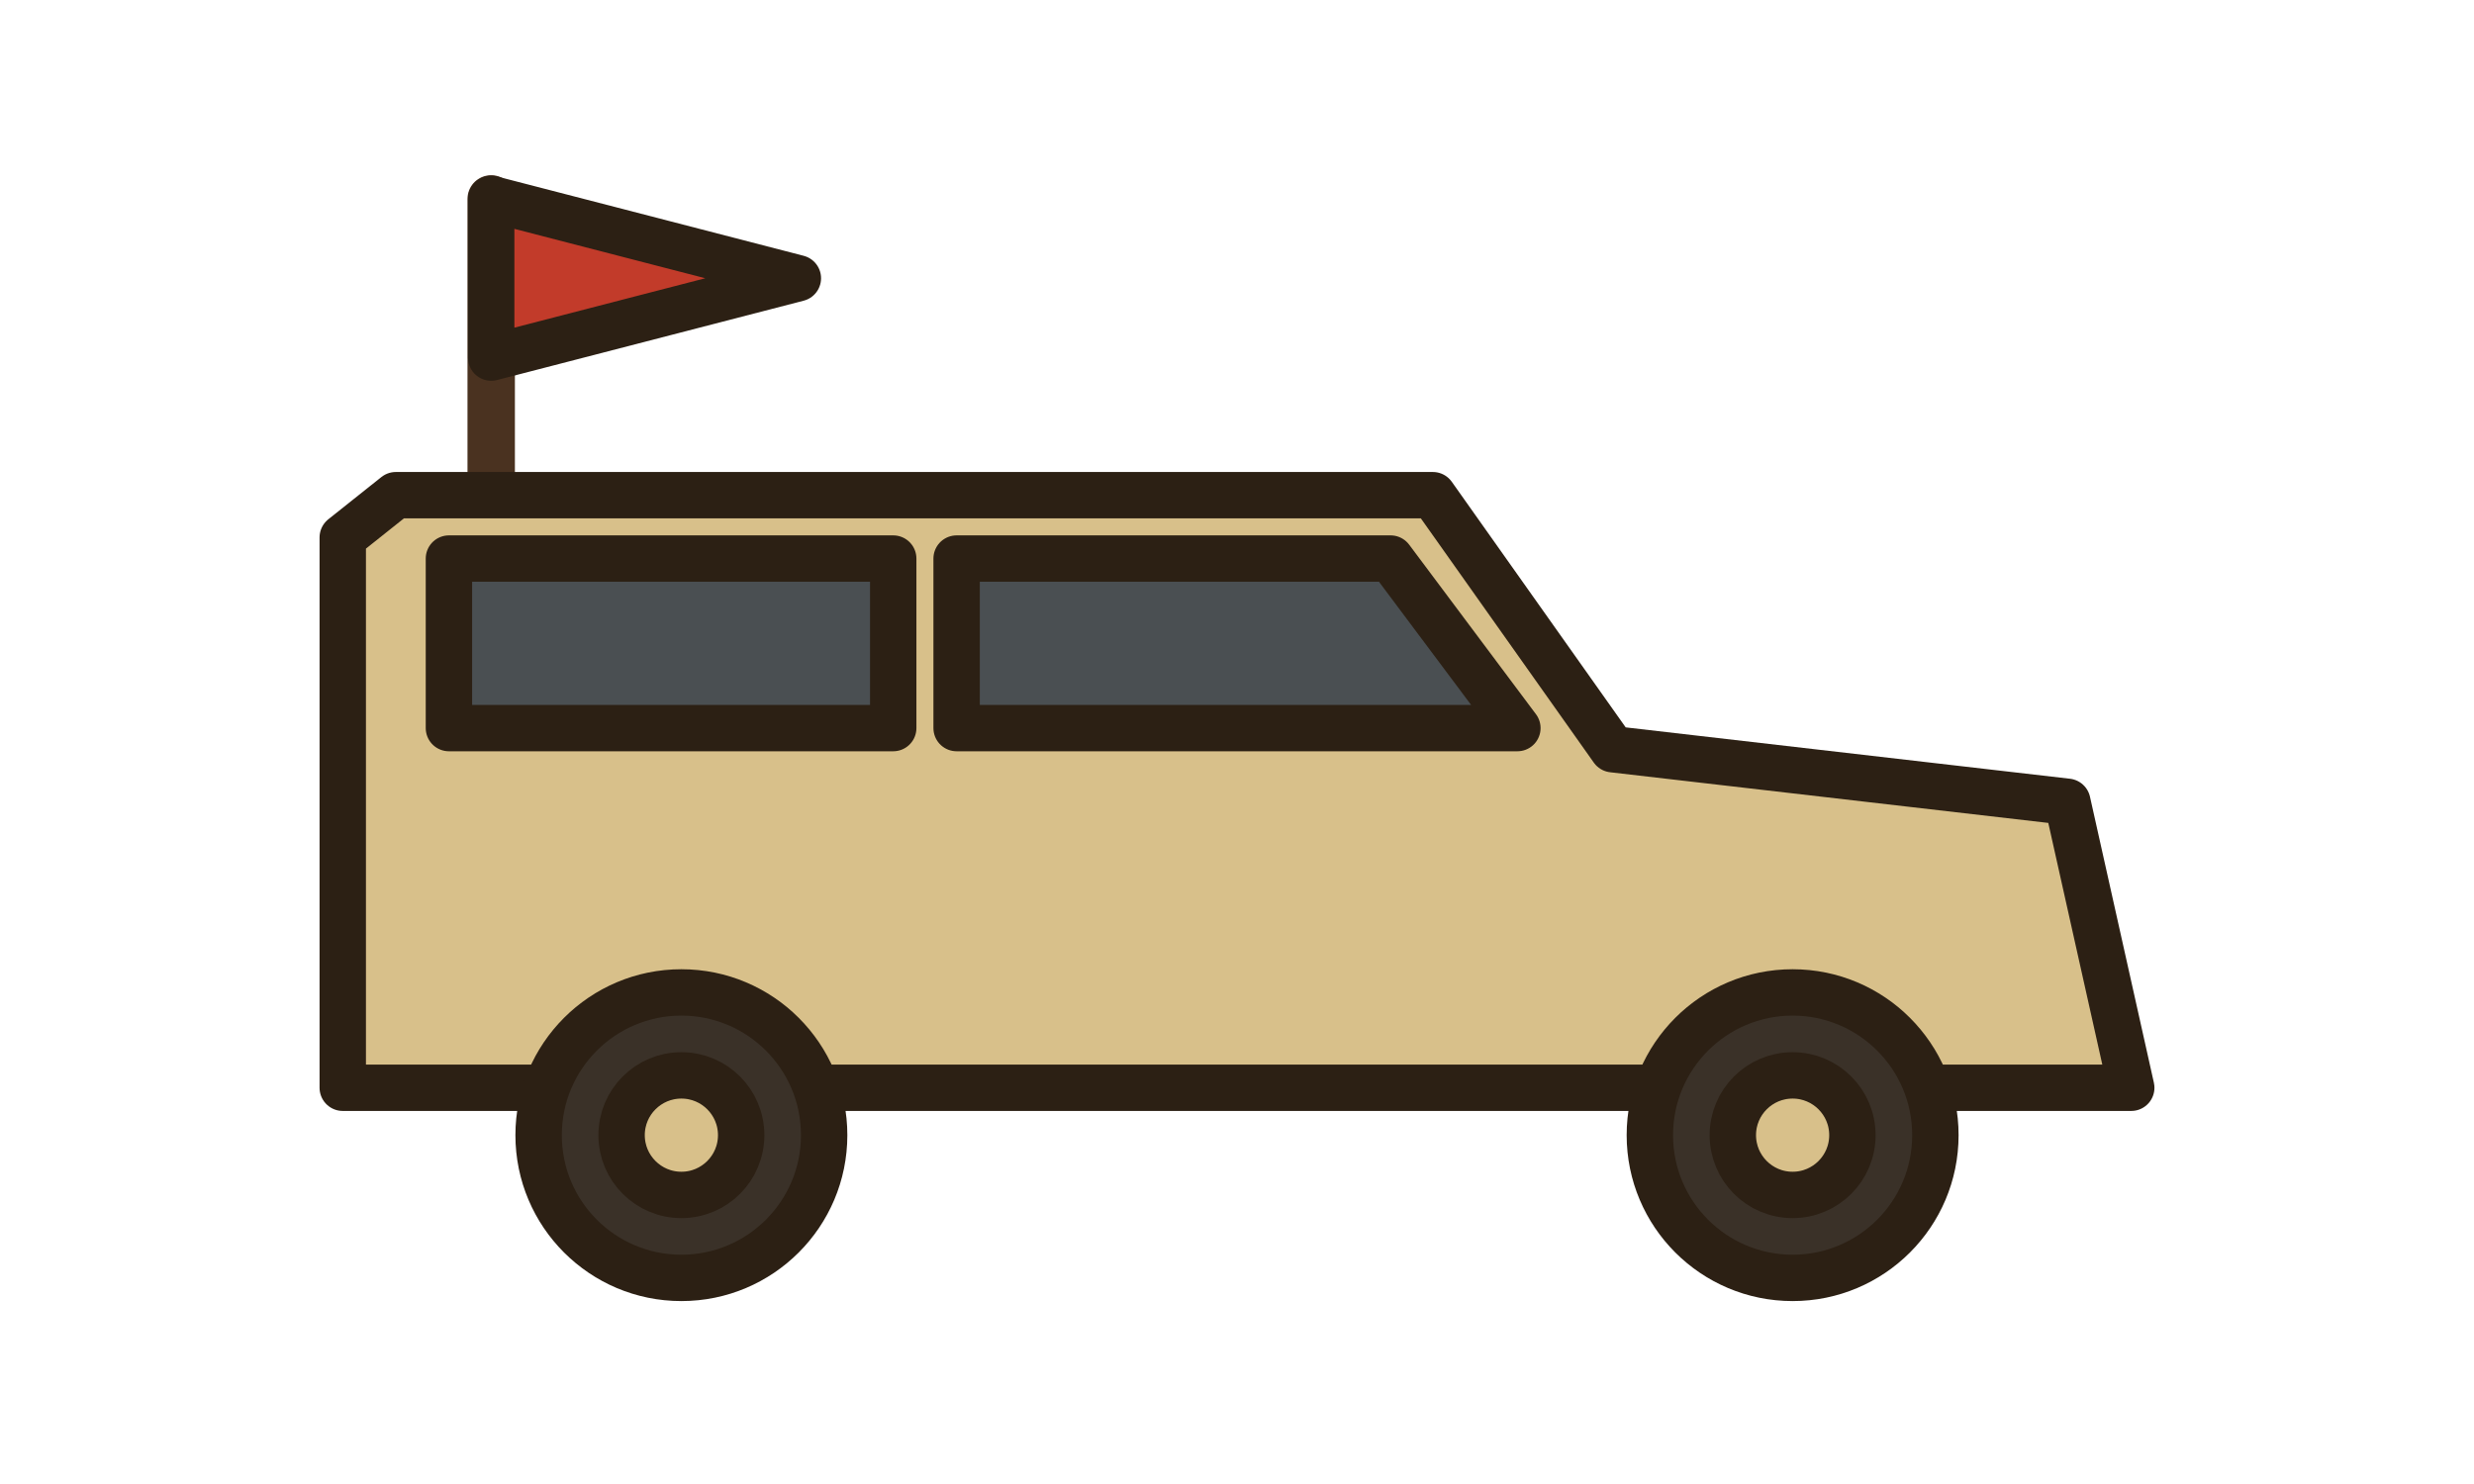
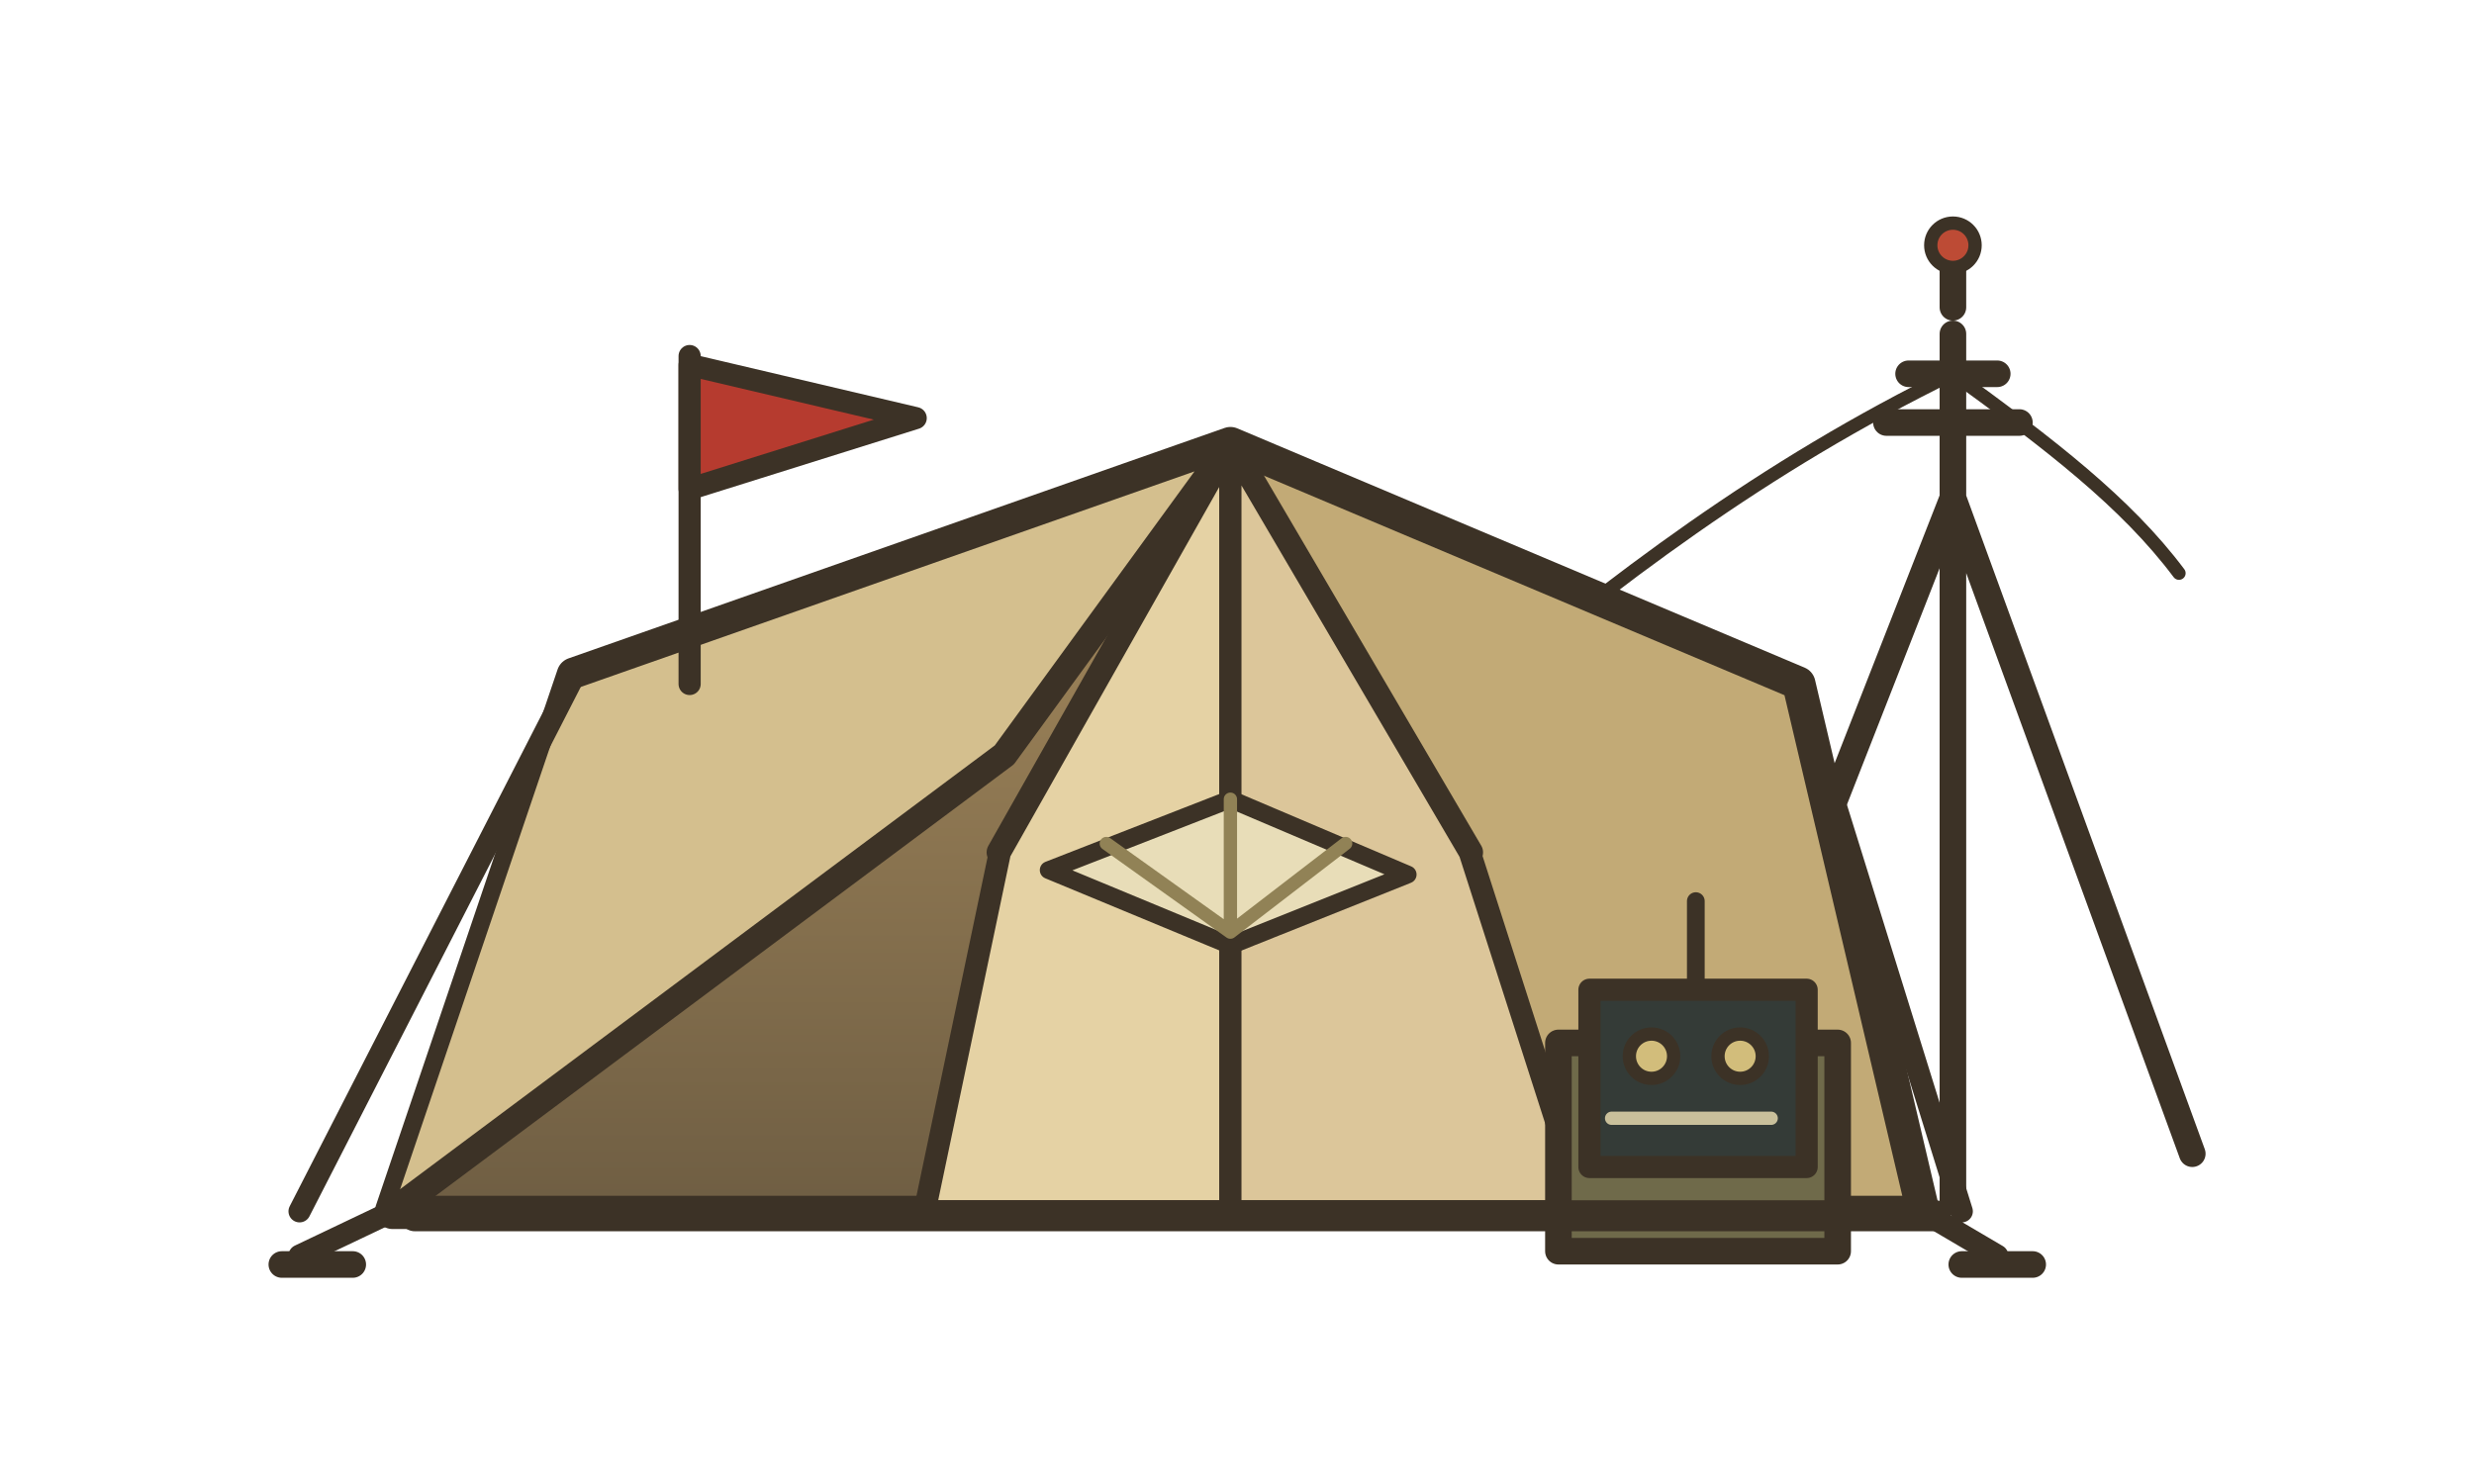
<svg xmlns="http://www.w3.org/2000/svg" width="480" height="288" viewBox="0 0 480 288">
-   <g stroke="#2c2014" stroke-width="9" stroke-linejoin="round" stroke-linecap="round">
-     <line x1="95.3" y1="98.1" x2="95.3" y2="38.6" stroke="#4a3220" stroke-width="9.2" />
-     <polygon points="95.3,38.6 154.8,54 95.3,69.4" fill="#c23b2a" />
-     <polygon points="66.5,211.1 66.5,104.3 76.8,96.1 278,96.1 312.9,145.4 401.1,155.6 413.5,211.1" fill="#d8c08a" />
-     <polygon points="87.1,141.3 87.1,108.4 173.3,108.4 173.3,141.3" fill="#4a4f52" />
-     <polygon points="185.6,141.3 185.6,108.4 269.8,108.4 294.4,141.3" fill="#4a4f52" />
-     <circle cx="132.2" cy="220.3" r="27.7" fill="#3a3128" />
-     <circle cx="132.2" cy="220.3" r="11.6" fill="#d8c08a" />
-     <circle cx="347.8" cy="220.3" r="27.7" fill="#3a3128" />
-     <circle cx="347.8" cy="220.3" r="11.6" fill="#d8c08a" />
+   <defs>
+     <linearGradient id="canvas" x2="0" y2="1">
+       <stop stop-color="#eee0b8" />
+       <stop offset="1" stop-color="#b99d69" />
+     </linearGradient>
+     <linearGradient id="shade" x2="0" y2="1">
+       <stop stop-color="#a88c5e" />
+       <stop offset="1" stop-color="#6f5e43" />
+     </linearGradient>
+   </defs>
+   <g transform="translate(39.2 39) scale(0.86)" fill="none" stroke="#3c3226" stroke-linecap="round" stroke-linejoin="round">
+     <path d="M395 226V30M385 39h20M380 50h30M395 67l-58 148M395 67l54 148" stroke-width="6" />
+     <path d="M395 39c-43 21-77 47-109 74M395 39c22 16 39 29 51 45" stroke-width="3" />
+     <path d="M395 24v-12" stroke-width="6" />
+     <circle cx="395" cy="10" r="5" fill="#bd4b35" stroke-width="3" />
+     <path d="M43 228L84 107 232 55 360 109 388 228Z" fill="url(#canvas)" stroke-width="8" />
+     <path d="M84 107L232 55 232 228H43Z" fill="url(#shade)" stroke-width="7" />
+     <path d="M84 107L232 55 181 125 43 228" fill="#d4bf8e" stroke-width="6" />
+     <path d="M232 55l128 54 28 119H232Z" fill="#c2aa76" stroke-width="7" />
+     <path d="M232 55l-52 92 52 81 54-81Z" fill="#4a4033" stroke-width="6" />
+     <path d="M232 55l-52 92-17 81h69Z" fill="#e5d2a4" stroke-width="5" />
+     <path d="M232 55l54 92 26 81h-80Z" fill="#dcc69a" stroke-width="5" />
+     <path d="M191 151l41-16 40 17-40 16Z" fill="#e8ddb8" stroke-width="4" />
+     <path d="M204 145l28 20 26-20M232 135v30" stroke="#918256" stroke-width="3" />
+     <path d="M84 107L22 228M360 109l37 119M43 228l-21 10M388 228l17 10" stroke-width="5" />
+     <path d="M18 240h16M397 240h16" stroke-width="6" />
+     <path d="M306 190h63v47h-63Z" fill="#6f6a4a" stroke-width="6" />
+     <path d="M313 178h49v40h-49Z" fill="#343b37" stroke-width="5" />
+     <circle cx="327" cy="193" r="5" fill="#d2bd7b" stroke-width="3" />
+     <circle cx="347" cy="193" r="5" fill="#d2bd7b" stroke-width="3" />
+     <path d="M318 207h36" stroke="#c9c09b" stroke-width="3" />
+     <path d="M337 178v-20" stroke-width="4" />
+     <path d="M110 109V35" stroke-width="5" />
+     <path d="M110 37l51 12-51 16Z" fill="#b63b2f" stroke-width="5" />
+     <path d="M48 229h343" stroke-width="7" />
  </g>
</svg>
